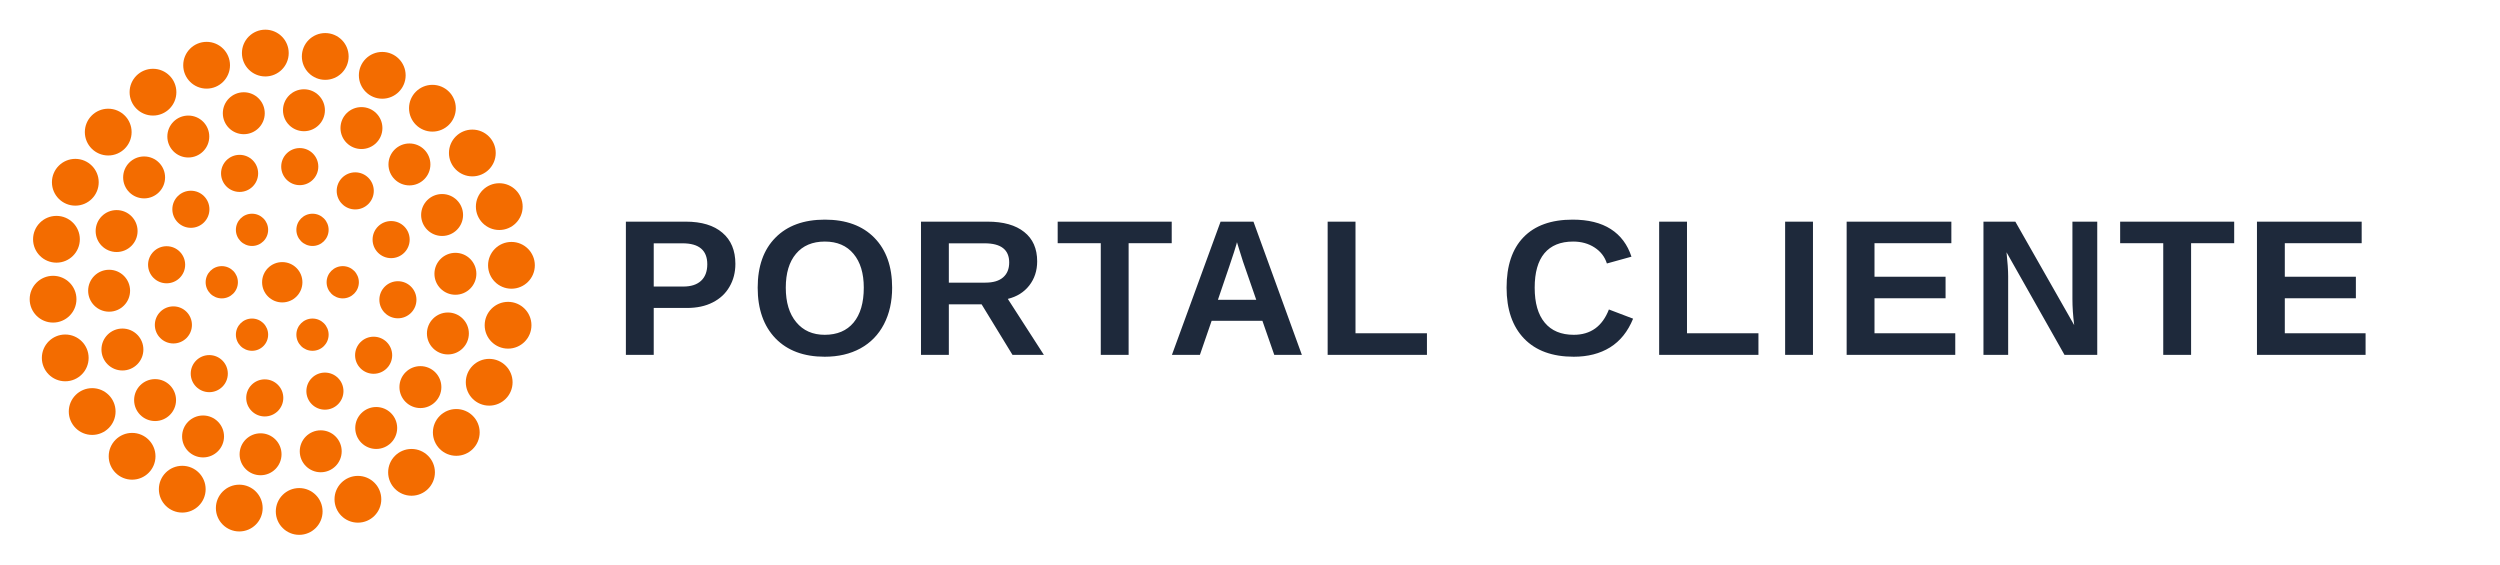
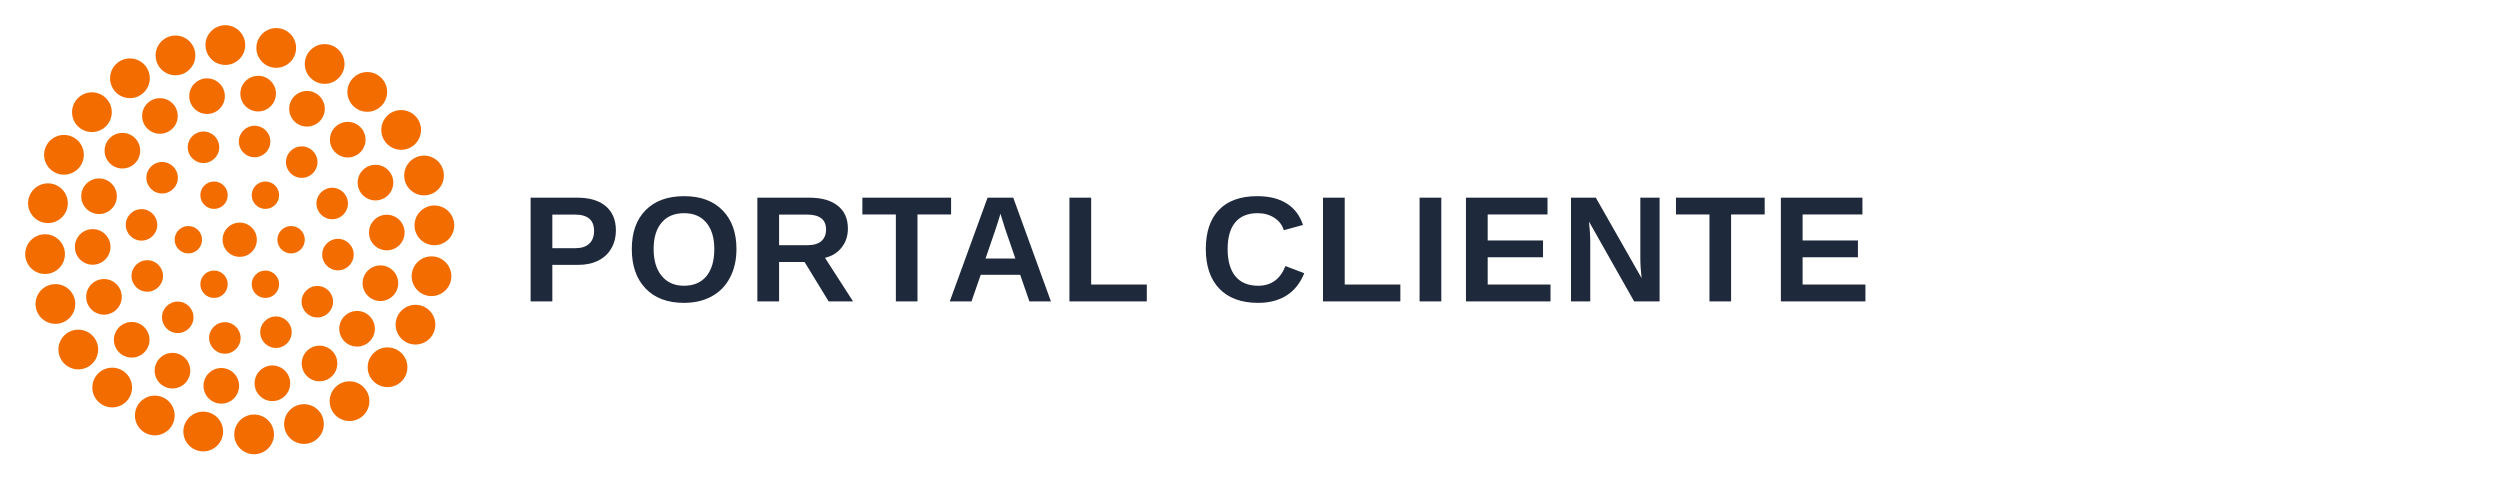
- <svg xmlns="http://www.w3.org/2000/svg" viewBox="0 0 310 70" width="310" height="70">
+ <svg xmlns="http://www.w3.org/2000/svg" viewBox="0 0 365 70" width="365" height="70">
  <g>
    <circle cx="35" cy="35" r="2.5" fill="#F36C00" />
    <circle cx="42.50" cy="35.00" r="2.0" fill="#F36C00" />
    <circle cx="38.75" cy="41.50" r="2.0" fill="#F36C00" />
    <circle cx="31.25" cy="41.50" r="2.0" fill="#F36C00" />
    <circle cx="27.50" cy="35.00" r="2.0" fill="#F36C00" />
    <circle cx="31.25" cy="28.50" r="2.0" fill="#F36C00" />
    <circle cx="38.75" cy="28.50" r="2.0" fill="#F36C00" />
    <circle cx="49.34" cy="37.17" r="2.3" fill="#F36C00" />
    <circle cx="46.33" cy="44.05" r="2.3" fill="#F36C00" />
    <circle cx="40.29" cy="48.50" r="2.3" fill="#F36C00" />
    <circle cx="32.83" cy="49.34" r="2.3" fill="#F36C00" />
    <circle cx="25.95" cy="46.33" r="2.3" fill="#F36C00" />
    <circle cx="21.50" cy="40.29" r="2.3" fill="#F36C00" />
    <circle cx="20.66" cy="32.83" r="2.3" fill="#F36C00" />
    <circle cx="23.67" cy="25.95" r="2.3" fill="#F36C00" />
    <circle cx="29.71" cy="21.50" r="2.3" fill="#F36C00" />
    <circle cx="37.17" cy="20.66" r="2.3" fill="#F36C00" />
    <circle cx="44.05" cy="23.67" r="2.3" fill="#F36C00" />
    <circle cx="48.50" cy="29.71" r="2.3" fill="#F36C00" />
    <circle cx="55.54" cy="41.35" r="2.6" fill="#F36C00" />
    <circle cx="52.13" cy="48.00" r="2.6" fill="#F36C00" />
    <circle cx="46.65" cy="53.07" r="2.6" fill="#F36C00" />
    <circle cx="39.77" cy="55.96" r="2.6" fill="#F36C00" />
    <circle cx="32.31" cy="56.33" r="2.6" fill="#F36C00" />
    <circle cx="25.18" cy="54.12" r="2.6" fill="#F36C00" />
    <circle cx="19.23" cy="49.61" r="2.6" fill="#F36C00" />
    <circle cx="15.18" cy="43.34" r="2.6" fill="#F36C00" />
    <circle cx="13.53" cy="36.05" r="2.6" fill="#F36C00" />
    <circle cx="14.46" cy="28.65" r="2.6" fill="#F36C00" />
    <circle cx="17.87" cy="22.00" r="2.6" fill="#F36C00" />
    <circle cx="23.35" cy="16.93" r="2.6" fill="#F36C00" />
    <circle cx="30.23" cy="14.04" r="2.6" fill="#F36C00" />
    <circle cx="37.69" cy="13.67" r="2.6" fill="#F36C00" />
    <circle cx="44.82" cy="15.88" r="2.6" fill="#F36C00" />
    <circle cx="50.77" cy="20.39" r="2.6" fill="#F36C00" />
    <circle cx="54.82" cy="26.66" r="2.6" fill="#F36C00" />
    <circle cx="56.47" cy="33.95" r="2.6" fill="#F36C00" />
    <circle cx="60.66" cy="47.40" r="2.9" fill="#F36C00" />
    <circle cx="56.58" cy="53.62" r="2.9" fill="#F36C00" />
    <circle cx="51.03" cy="58.57" r="2.9" fill="#F36C00" />
    <circle cx="44.38" cy="61.91" r="2.9" fill="#F36C00" />
    <circle cx="37.10" cy="63.42" r="2.9" fill="#F36C00" />
    <circle cx="29.67" cy="63.00" r="2.9" fill="#F36C00" />
    <circle cx="22.60" cy="60.66" r="2.9" fill="#F36C00" />
    <circle cx="16.38" cy="56.58" r="2.9" fill="#F36C00" />
    <circle cx="11.43" cy="51.03" r="2.9" fill="#F36C00" />
    <circle cx="8.09" cy="44.38" r="2.9" fill="#F36C00" />
    <circle cx="6.58" cy="37.10" r="2.9" fill="#F36C00" />
    <circle cx="7.00" cy="29.67" r="2.9" fill="#F36C00" />
    <circle cx="9.34" cy="22.60" r="2.9" fill="#F36C00" />
    <circle cx="13.42" cy="16.38" r="2.9" fill="#F36C00" />
    <circle cx="18.97" cy="11.43" r="2.9" fill="#F36C00" />
    <circle cx="25.62" cy="8.09" r="2.9" fill="#F36C00" />
    <circle cx="32.90" cy="6.58" r="2.9" fill="#F36C00" />
    <circle cx="40.33" cy="7.00" r="2.9" fill="#F36C00" />
    <circle cx="47.40" cy="9.34" r="2.9" fill="#F36C00" />
    <circle cx="53.62" cy="13.42" r="2.9" fill="#F36C00" />
    <circle cx="58.57" cy="18.97" r="2.9" fill="#F36C00" />
    <circle cx="61.91" cy="25.62" r="2.9" fill="#F36C00" />
    <circle cx="63.42" cy="32.90" r="2.9" fill="#F36C00" />
    <circle cx="63.00" cy="40.33" r="2.9" fill="#F36C00" />
  </g>
-   <text x="76" y="44" font-family="Arial, -apple-system, BlinkMacSystemFont, sans-serif" font-size="24" font-weight="800" fill="#1E293B" letter-spacing="0.04em">PORTAL CLIENTE</text>
+   <text x="76" y="44" font-family="Arial, -apple-system, BlinkMacSystemFont, sans-serif" font-size="22" font-weight="800" fill="#1E293B" letter-spacing="0.03em">PORTAL CLIENTE</text>
</svg>
